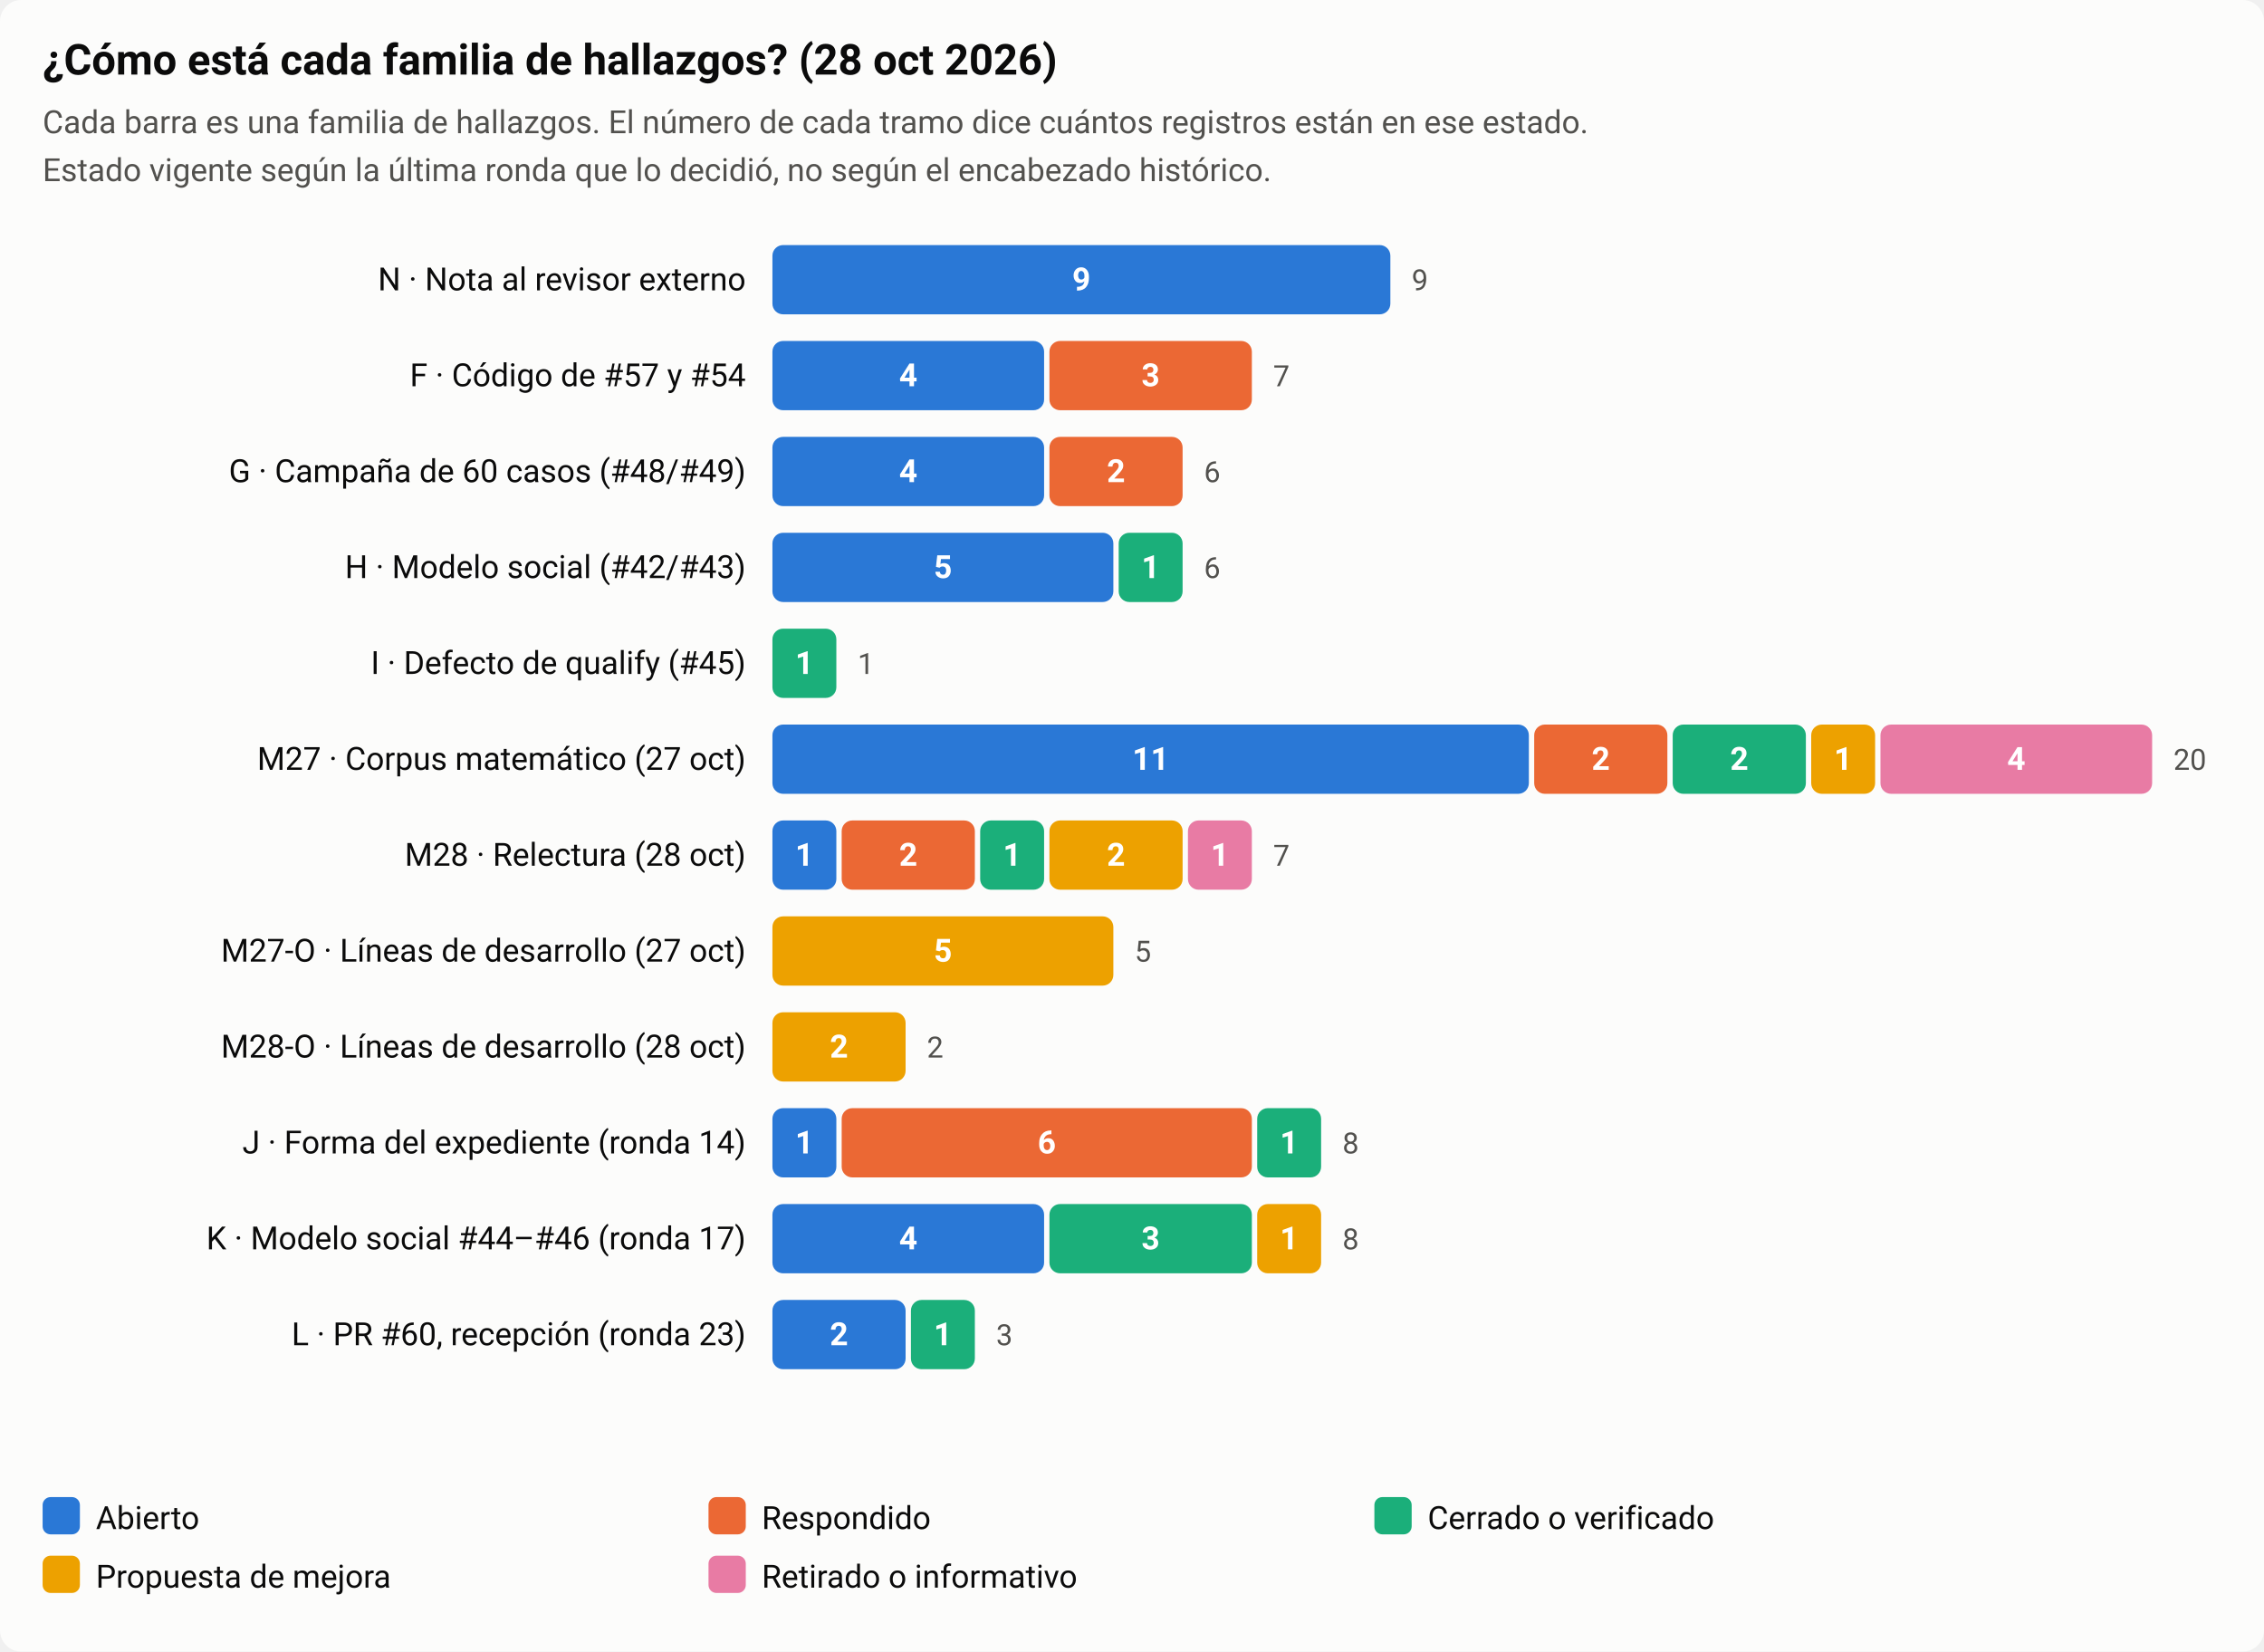
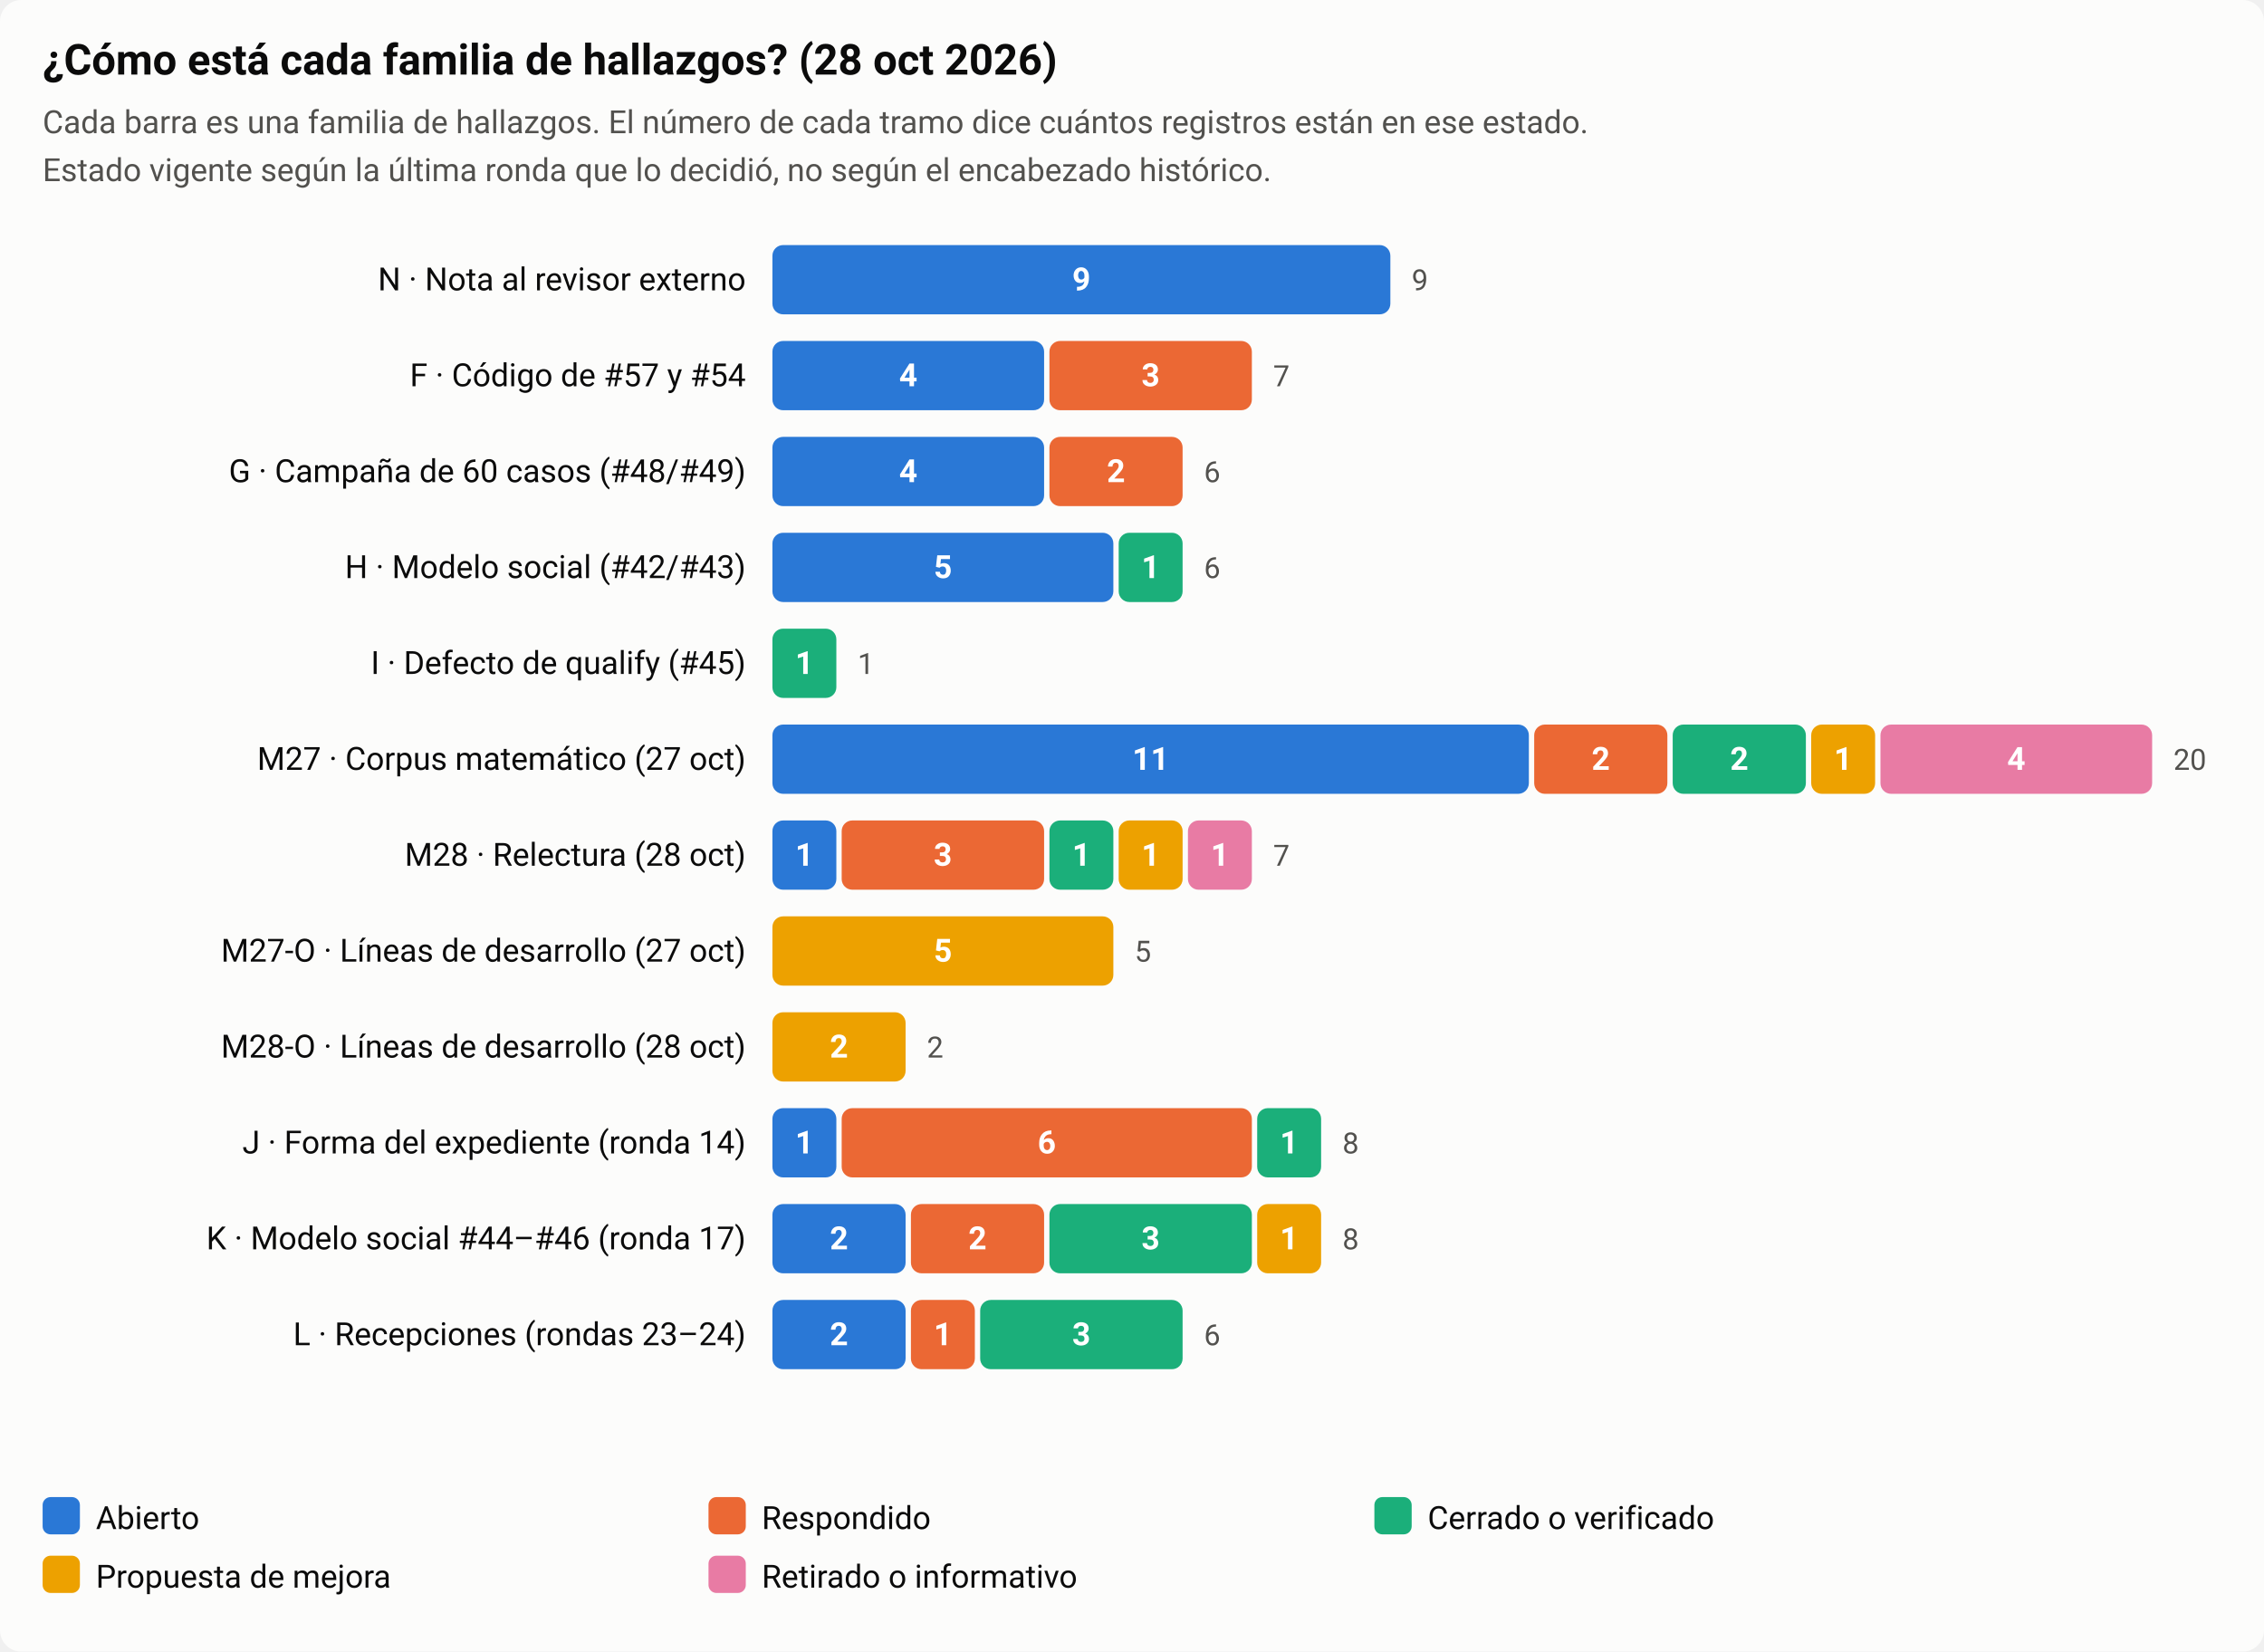
<svg xmlns="http://www.w3.org/2000/svg" viewBox="0 0 850 620" width="850" height="620" role="img" aria-label="Estado de los 79 registros de la auditoría por familia">
  <style>
  .ink{fill:#0b0b0b}.ink2{fill:#52514e}.bg{fill:#fcfcfb}.grid{stroke:#e4e3df}
  .s0{fill:#2a78d6}.s1{fill:#eb6834}.s2{fill:#1baf7a}.s3{fill:#eda100}.s4{fill:#e87ba4}
  .a0{fill:#2a78d6}.a1{fill:#eb6834}.a0s{stroke:#2a78d6}.a1s{stroke:#eb6834}
  text{font-family:system-ui,-apple-system,Segoe UI,Roboto,sans-serif}
  @media (prefers-color-scheme: dark){
    .ink{fill:#f0efec}.ink2{fill:#c3c2b7}.bg{fill:#1a1a19}.grid{stroke:#383835}
    .s0{fill:#3987e5}.s1{fill:#d95926}.s2{fill:#199e70}.s3{fill:#c98500}.s4{fill:#d55181}
    .a0{fill:#3987e5}.a1{fill:#d95926}.a0s{stroke:#3987e5}.a1s{stroke:#d95926}
  }
</style>
  <rect class="bg" width="850" height="620" rx="8" />
  <text class="ink" x="16" y="28" font-size="16" font-weight="600">¿Cómo está cada familia de hallazgos? (28 oct 2026)</text>
  <text class="ink2" x="16" y="50" font-size="12">Cada barra es una familia de hallazgos. El número de cada tramo dice cuántos registros están en ese estado.</text>
  <text class="ink2" x="16" y="68" font-size="12">Estado vigente según la última ronda que lo decidió, no según el encabezado histórico.</text>
  <text class="ink" x="280" y="109" font-size="12" text-anchor="end">N · Nota al revisor externo</text>
  <rect class="s0" x="290" y="92" width="232" height="26" rx="4" />
  <text x="406.0" y="109" font-size="12" font-weight="600" text-anchor="middle" fill="#fff">9</text>
  <text class="ink2" x="530" y="109" font-size="11">9</text>
  <text class="ink" x="280" y="145" font-size="12" text-anchor="end">F · Código de #57 y #54</text>
  <rect class="s0" x="290" y="128" width="102" height="26" rx="4" />
  <text x="341.0" y="145" font-size="12" font-weight="600" text-anchor="middle" fill="#fff">4</text>
  <rect class="s1" x="394" y="128" width="76" height="26" rx="4" />
  <text x="432.0" y="145" font-size="12" font-weight="600" text-anchor="middle" fill="#fff">3</text>
  <text class="ink2" x="478" y="145" font-size="11">7</text>
  <text class="ink" x="280" y="181" font-size="12" text-anchor="end">G · Campaña de 60 casos (#48/#49)</text>
  <rect class="s0" x="290" y="164" width="102" height="26" rx="4" />
  <text x="341.0" y="181" font-size="12" font-weight="600" text-anchor="middle" fill="#fff">4</text>
  <rect class="s1" x="394" y="164" width="50" height="26" rx="4" />
  <text x="419.0" y="181" font-size="12" font-weight="600" text-anchor="middle" fill="#fff">2</text>
  <text class="ink2" x="452" y="181" font-size="11">6</text>
  <text class="ink" x="280" y="217" font-size="12" text-anchor="end">H · Modelo social (#42/#43)</text>
  <rect class="s0" x="290" y="200" width="128" height="26" rx="4" />
  <text x="354.0" y="217" font-size="12" font-weight="600" text-anchor="middle" fill="#fff">5</text>
  <rect class="s2" x="420" y="200" width="24" height="26" rx="4" />
  <text x="432.0" y="217" font-size="12" font-weight="600" text-anchor="middle" fill="#fff">1</text>
  <text class="ink2" x="452" y="217" font-size="11">6</text>
  <text class="ink" x="280" y="253" font-size="12" text-anchor="end">I · Defecto de qualify (#45)</text>
  <rect class="s2" x="290" y="236" width="24" height="26" rx="4" />
  <text x="302.0" y="253" font-size="12" font-weight="600" text-anchor="middle" fill="#fff">1</text>
  <text class="ink2" x="322" y="253" font-size="11">1</text>
  <text class="ink" x="280" y="289" font-size="12" text-anchor="end">M27 · Corpus matemático (27 oct)</text>
  <rect class="s0" x="290" y="272" width="284" height="26" rx="4" />
  <text x="432.0" y="289" font-size="12" font-weight="600" text-anchor="middle" fill="#fff">11</text>
  <rect class="s1" x="576" y="272" width="50" height="26" rx="4" />
  <text x="601.0" y="289" font-size="12" font-weight="600" text-anchor="middle" fill="#fff">2</text>
  <rect class="s2" x="628" y="272" width="50" height="26" rx="4" />
  <text x="653.0" y="289" font-size="12" font-weight="600" text-anchor="middle" fill="#fff">2</text>
  <rect class="s3" x="680" y="272" width="24" height="26" rx="4" />
  <text x="692.0" y="289" font-size="12" font-weight="600" text-anchor="middle" fill="#fff">1</text>
  <rect class="s4" x="706" y="272" width="102" height="26" rx="4" />
  <text x="757.0" y="289" font-size="12" font-weight="600" text-anchor="middle" fill="#fff">4</text>
  <text class="ink2" x="816" y="289" font-size="11">20</text>
  <text class="ink" x="280" y="325" font-size="12" text-anchor="end">M28 · Relectura (28 oct)</text>
  <rect class="s0" x="290" y="308" width="24" height="26" rx="4" />
  <text x="302.0" y="325" font-size="12" font-weight="600" text-anchor="middle" fill="#fff">1</text>
-   <rect class="s1" x="316" y="308" width="50" height="26" rx="4" />
-   <text x="341.0" y="325" font-size="12" font-weight="600" text-anchor="middle" fill="#fff">2</text>
-   <rect class="s2" x="368" y="308" width="24" height="26" rx="4" />
-   <text x="380.0" y="325" font-size="12" font-weight="600" text-anchor="middle" fill="#fff">1</text>
-   <rect class="s3" x="394" y="308" width="50" height="26" rx="4" />
-   <text x="419.0" y="325" font-size="12" font-weight="600" text-anchor="middle" fill="#fff">2</text>
+   <rect class="s1" x="316" y="308" width="76" height="26" rx="4" />
+   <text x="354.0" y="325" font-size="12" font-weight="600" text-anchor="middle" fill="#fff">3</text>
+   <rect class="s2" x="394" y="308" width="24" height="26" rx="4" />
+   <text x="406.0" y="325" font-size="12" font-weight="600" text-anchor="middle" fill="#fff">1</text>
+   <rect class="s3" x="420" y="308" width="24" height="26" rx="4" />
+   <text x="432.0" y="325" font-size="12" font-weight="600" text-anchor="middle" fill="#fff">1</text>
  <rect class="s4" x="446" y="308" width="24" height="26" rx="4" />
  <text x="458.0" y="325" font-size="12" font-weight="600" text-anchor="middle" fill="#fff">1</text>
  <text class="ink2" x="478" y="325" font-size="11">7</text>
  <text class="ink" x="280" y="361" font-size="12" text-anchor="end">M27-O · Líneas de desarrollo (27 oct)</text>
  <rect class="s3" x="290" y="344" width="128" height="26" rx="4" />
  <text x="354.0" y="361" font-size="12" font-weight="600" text-anchor="middle" fill="#fff">5</text>
  <text class="ink2" x="426" y="361" font-size="11">5</text>
  <text class="ink" x="280" y="397" font-size="12" text-anchor="end">M28-O · Líneas de desarrollo (28 oct)</text>
  <rect class="s3" x="290" y="380" width="50" height="26" rx="4" />
  <text x="315.0" y="397" font-size="12" font-weight="600" text-anchor="middle" fill="#fff">2</text>
  <text class="ink2" x="348" y="397" font-size="11">2</text>
  <text class="ink" x="280" y="433" font-size="12" text-anchor="end">J · Forma del expediente (ronda 14)</text>
  <rect class="s0" x="290" y="416" width="24" height="26" rx="4" />
  <text x="302.0" y="433" font-size="12" font-weight="600" text-anchor="middle" fill="#fff">1</text>
  <rect class="s1" x="316" y="416" width="154" height="26" rx="4" />
  <text x="393.0" y="433" font-size="12" font-weight="600" text-anchor="middle" fill="#fff">6</text>
  <rect class="s2" x="472" y="416" width="24" height="26" rx="4" />
  <text x="484.0" y="433" font-size="12" font-weight="600" text-anchor="middle" fill="#fff">1</text>
  <text class="ink2" x="504" y="433" font-size="11">8</text>
  <text class="ink" x="280" y="469" font-size="12" text-anchor="end">K · Modelo social #44–#46 (ronda 17)</text>
-   <rect class="s0" x="290" y="452" width="102" height="26" rx="4" />
-   <text x="341.0" y="469" font-size="12" font-weight="600" text-anchor="middle" fill="#fff">4</text>
+   <rect class="s0" x="290" y="452" width="50" height="26" rx="4" />
+   <text x="315.0" y="469" font-size="12" font-weight="600" text-anchor="middle" fill="#fff">2</text>
+   <rect class="s1" x="342" y="452" width="50" height="26" rx="4" />
+   <text x="367.0" y="469" font-size="12" font-weight="600" text-anchor="middle" fill="#fff">2</text>
  <rect class="s2" x="394" y="452" width="76" height="26" rx="4" />
  <text x="432.0" y="469" font-size="12" font-weight="600" text-anchor="middle" fill="#fff">3</text>
  <rect class="s3" x="472" y="452" width="24" height="26" rx="4" />
  <text x="484.0" y="469" font-size="12" font-weight="600" text-anchor="middle" fill="#fff">1</text>
  <text class="ink2" x="504" y="469" font-size="11">8</text>
-   <text class="ink" x="280" y="505" font-size="12" text-anchor="end">L · PR #60, recepción (ronda 23)</text>
+   <text class="ink" x="280" y="505" font-size="12" text-anchor="end">L · Recepciones (rondas 23–24)</text>
  <rect class="s0" x="290" y="488" width="50" height="26" rx="4" />
  <text x="315.0" y="505" font-size="12" font-weight="600" text-anchor="middle" fill="#fff">2</text>
-   <rect class="s2" x="342" y="488" width="24" height="26" rx="4" />
+   <rect class="s1" x="342" y="488" width="24" height="26" rx="4" />
  <text x="354.0" y="505" font-size="12" font-weight="600" text-anchor="middle" fill="#fff">1</text>
-   <text class="ink2" x="374" y="505" font-size="11">3</text>
+   <rect class="s2" x="368" y="488" width="76" height="26" rx="4" />
+   <text x="406.0" y="505" font-size="12" font-weight="600" text-anchor="middle" fill="#fff">3</text>
+   <text class="ink2" x="452" y="505" font-size="11">6</text>
  <rect class="s0" x="16" y="562" width="14" height="14" rx="3" />
  <text class="ink" x="36" y="574" font-size="12">Abierto</text>
  <rect class="s1" x="266" y="562" width="14" height="14" rx="3" />
  <text class="ink" x="286" y="574" font-size="12">Respondido</text>
  <rect class="s2" x="516" y="562" width="14" height="14" rx="3" />
  <text class="ink" x="536" y="574" font-size="12">Cerrado o verificado</text>
  <rect class="s3" x="16" y="584" width="14" height="14" rx="3" />
  <text class="ink" x="36" y="596" font-size="12">Propuesta de mejora</text>
  <rect class="s4" x="266" y="584" width="14" height="14" rx="3" />
  <text class="ink" x="286" y="596" font-size="12">Retirado o informativo</text>
</svg>
